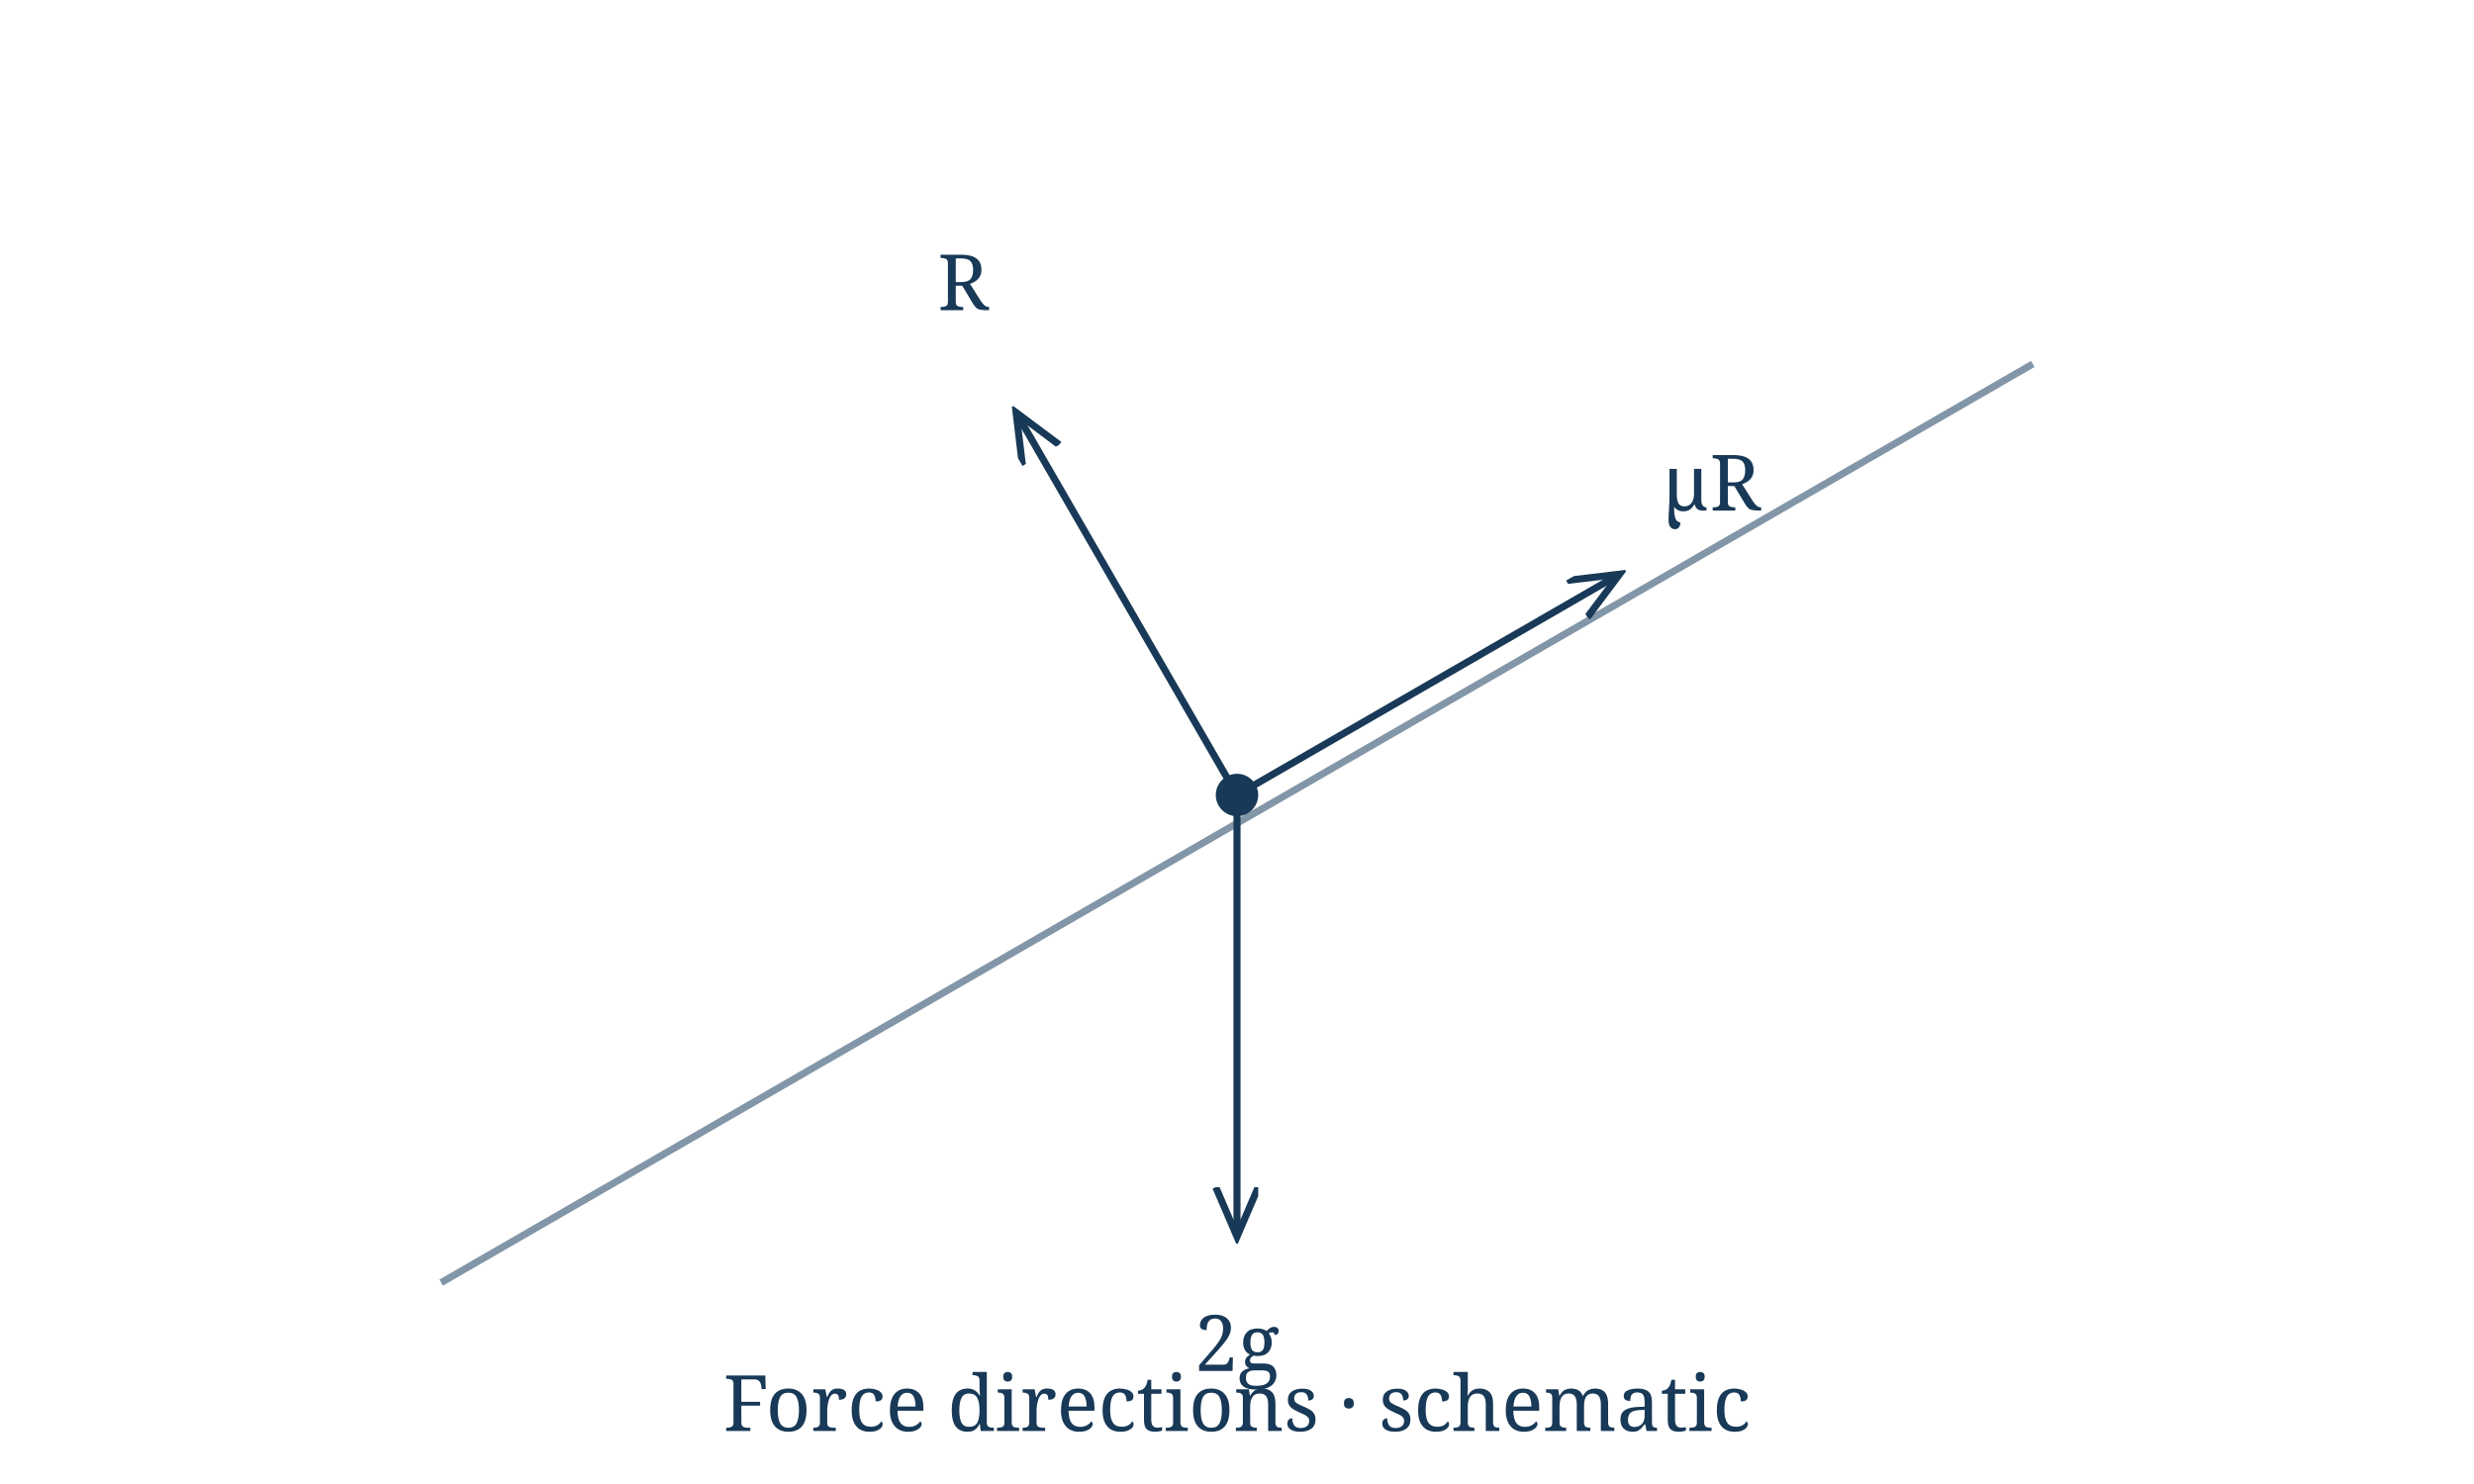
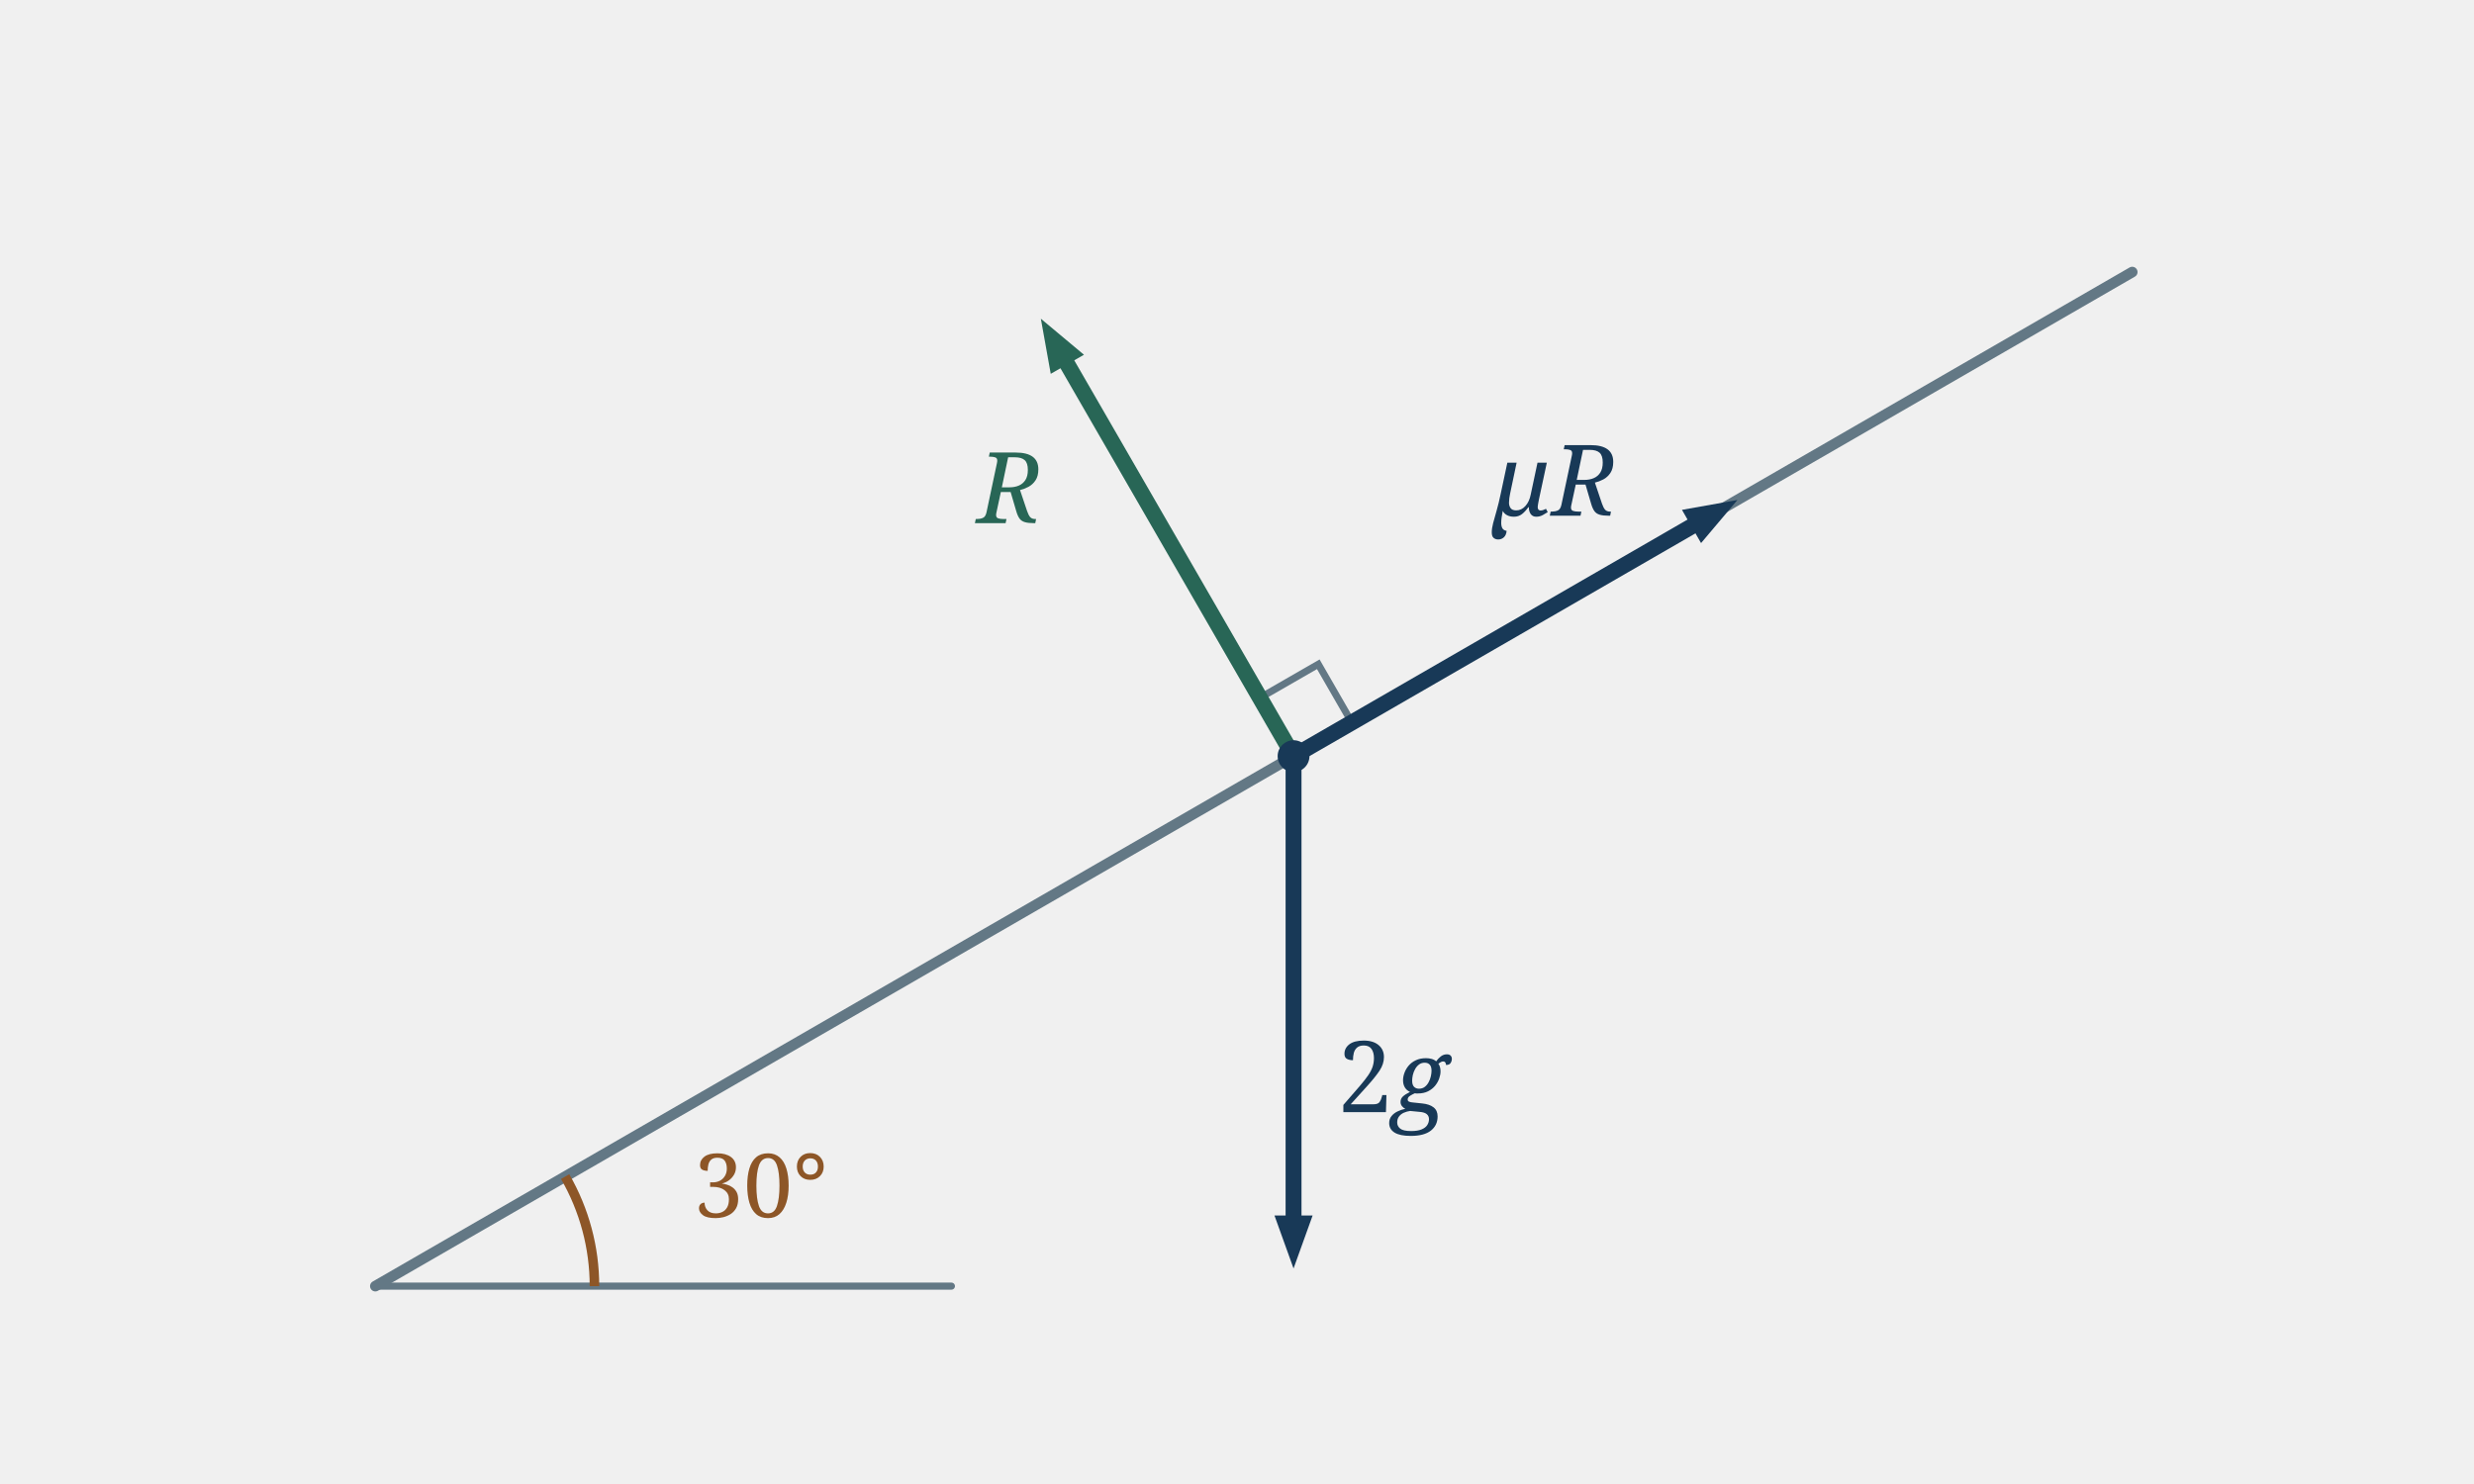
- <svg xmlns="http://www.w3.org/2000/svg" viewBox="0 0 700 420">
-   <defs>
-     <marker id="a" markerWidth="8" markerHeight="8" refX="7" refY="3" orient="auto">
-       <path d="M0 0L7 3L0 6" fill="none" stroke="#183957" />
-     </marker>
-   </defs>
-   <rect width="700" height="420" fill="white" />
-   <g font-family="Georgia,serif" font-size="22" fill="#183957" stroke-width="2">
-     <path d="M124.83 363.00L575.17 103.00" fill="none" stroke="#8296a8" />
-     <path d="M350.00 225.00L458.25 162.50" fill="none" stroke="#183957" marker-end="url(#a)" />
-     <text x="484.2" y="144.5" text-anchor="middle">μR</text>
-     <path d="M350.00 225.00L287.50 116.75" fill="none" stroke="#183957" marker-end="url(#a)" />
-     <text x="272.5" y="87.8" text-anchor="middle">R</text>
-     <path d="M350.00 225.00L350.00 350.00" fill="none" stroke="#183957" marker-end="url(#a)" />
-     <text x="350.0" y="388.0" text-anchor="middle">2g</text>
-     <circle cx="350" cy="225" r="6" fill="#183957" />
-     <text x="350.0" y="405.0" text-anchor="middle">Force directions · schematic</text>
-   </g>
+ <svg xmlns="http://www.w3.org/2000/svg" viewBox="0 0 700 420" role="img">
+   <path d="M106.2 364.0 L603.3 77.0" fill="none" stroke="#637885" stroke-width="3" stroke-linecap="round" />
+   <path d="M106.2 364.0 L269.2 364.0" fill="none" stroke="#637885" stroke-width="2" stroke-linecap="round" />
+   <path d="M168.2 364.0 A62 62 0 0 0 159.9 333.0" fill="none" stroke="#8d5627" stroke-width="2.7" />
+   <path d="M382.5 204.5 L373.0 188.0 L356.5 197.5" stroke="#637885" stroke-width="2" fill="none" />
+   <path d="M366.0 214.0 L302.0 103.1" fill="none" stroke="#286656" stroke-width="4.5" stroke-linecap="round" />
+   <path d="M294.5 90.2 L297.3 105.8 L306.7 100.4 Z" fill="#286656" />
+   <path d="M366.0 214.0 L366.0 344.0" fill="none" stroke="#183957" stroke-width="4.5" stroke-linecap="round" />
+   <path d="M366.0 359.0 L371.4 344.0 L360.6 344.0 Z" fill="#183957" />
+   <path d="M366.0 214.0 L478.6 149.0" fill="none" stroke="#183957" stroke-width="4.5" stroke-linecap="round" />
+   <path d="M491.6 141.5 L475.9 144.3 L481.3 153.7 Z" fill="#183957" />
+   <circle cx="366" cy="214" r="4.5" fill="#183957" />
+   <text x="215.3" y="334.8" text-anchor="middle" dominant-baseline="central" font-family="Georgia, serif" font-size="25" fill="#8d5627">30°</text>
+   <text x="285.7" y="137.2" text-anchor="middle" dominant-baseline="central" font-family="Georgia, serif" font-size="28" fill="#286656">
+     <tspan font-style="italic">R</tspan>
+   </text>
+   <text x="394.0" y="303.9" text-anchor="middle" dominant-baseline="central" font-family="Georgia, serif" font-size="28" fill="#183957">2<tspan font-style="italic">g</tspan>
+   </text>
+   <text x="439.9" y="135.1" text-anchor="middle" dominant-baseline="central" font-family="Georgia, serif" font-size="28" fill="#183957">
+     <tspan font-style="italic">μR</tspan>
+   </text>
</svg>
